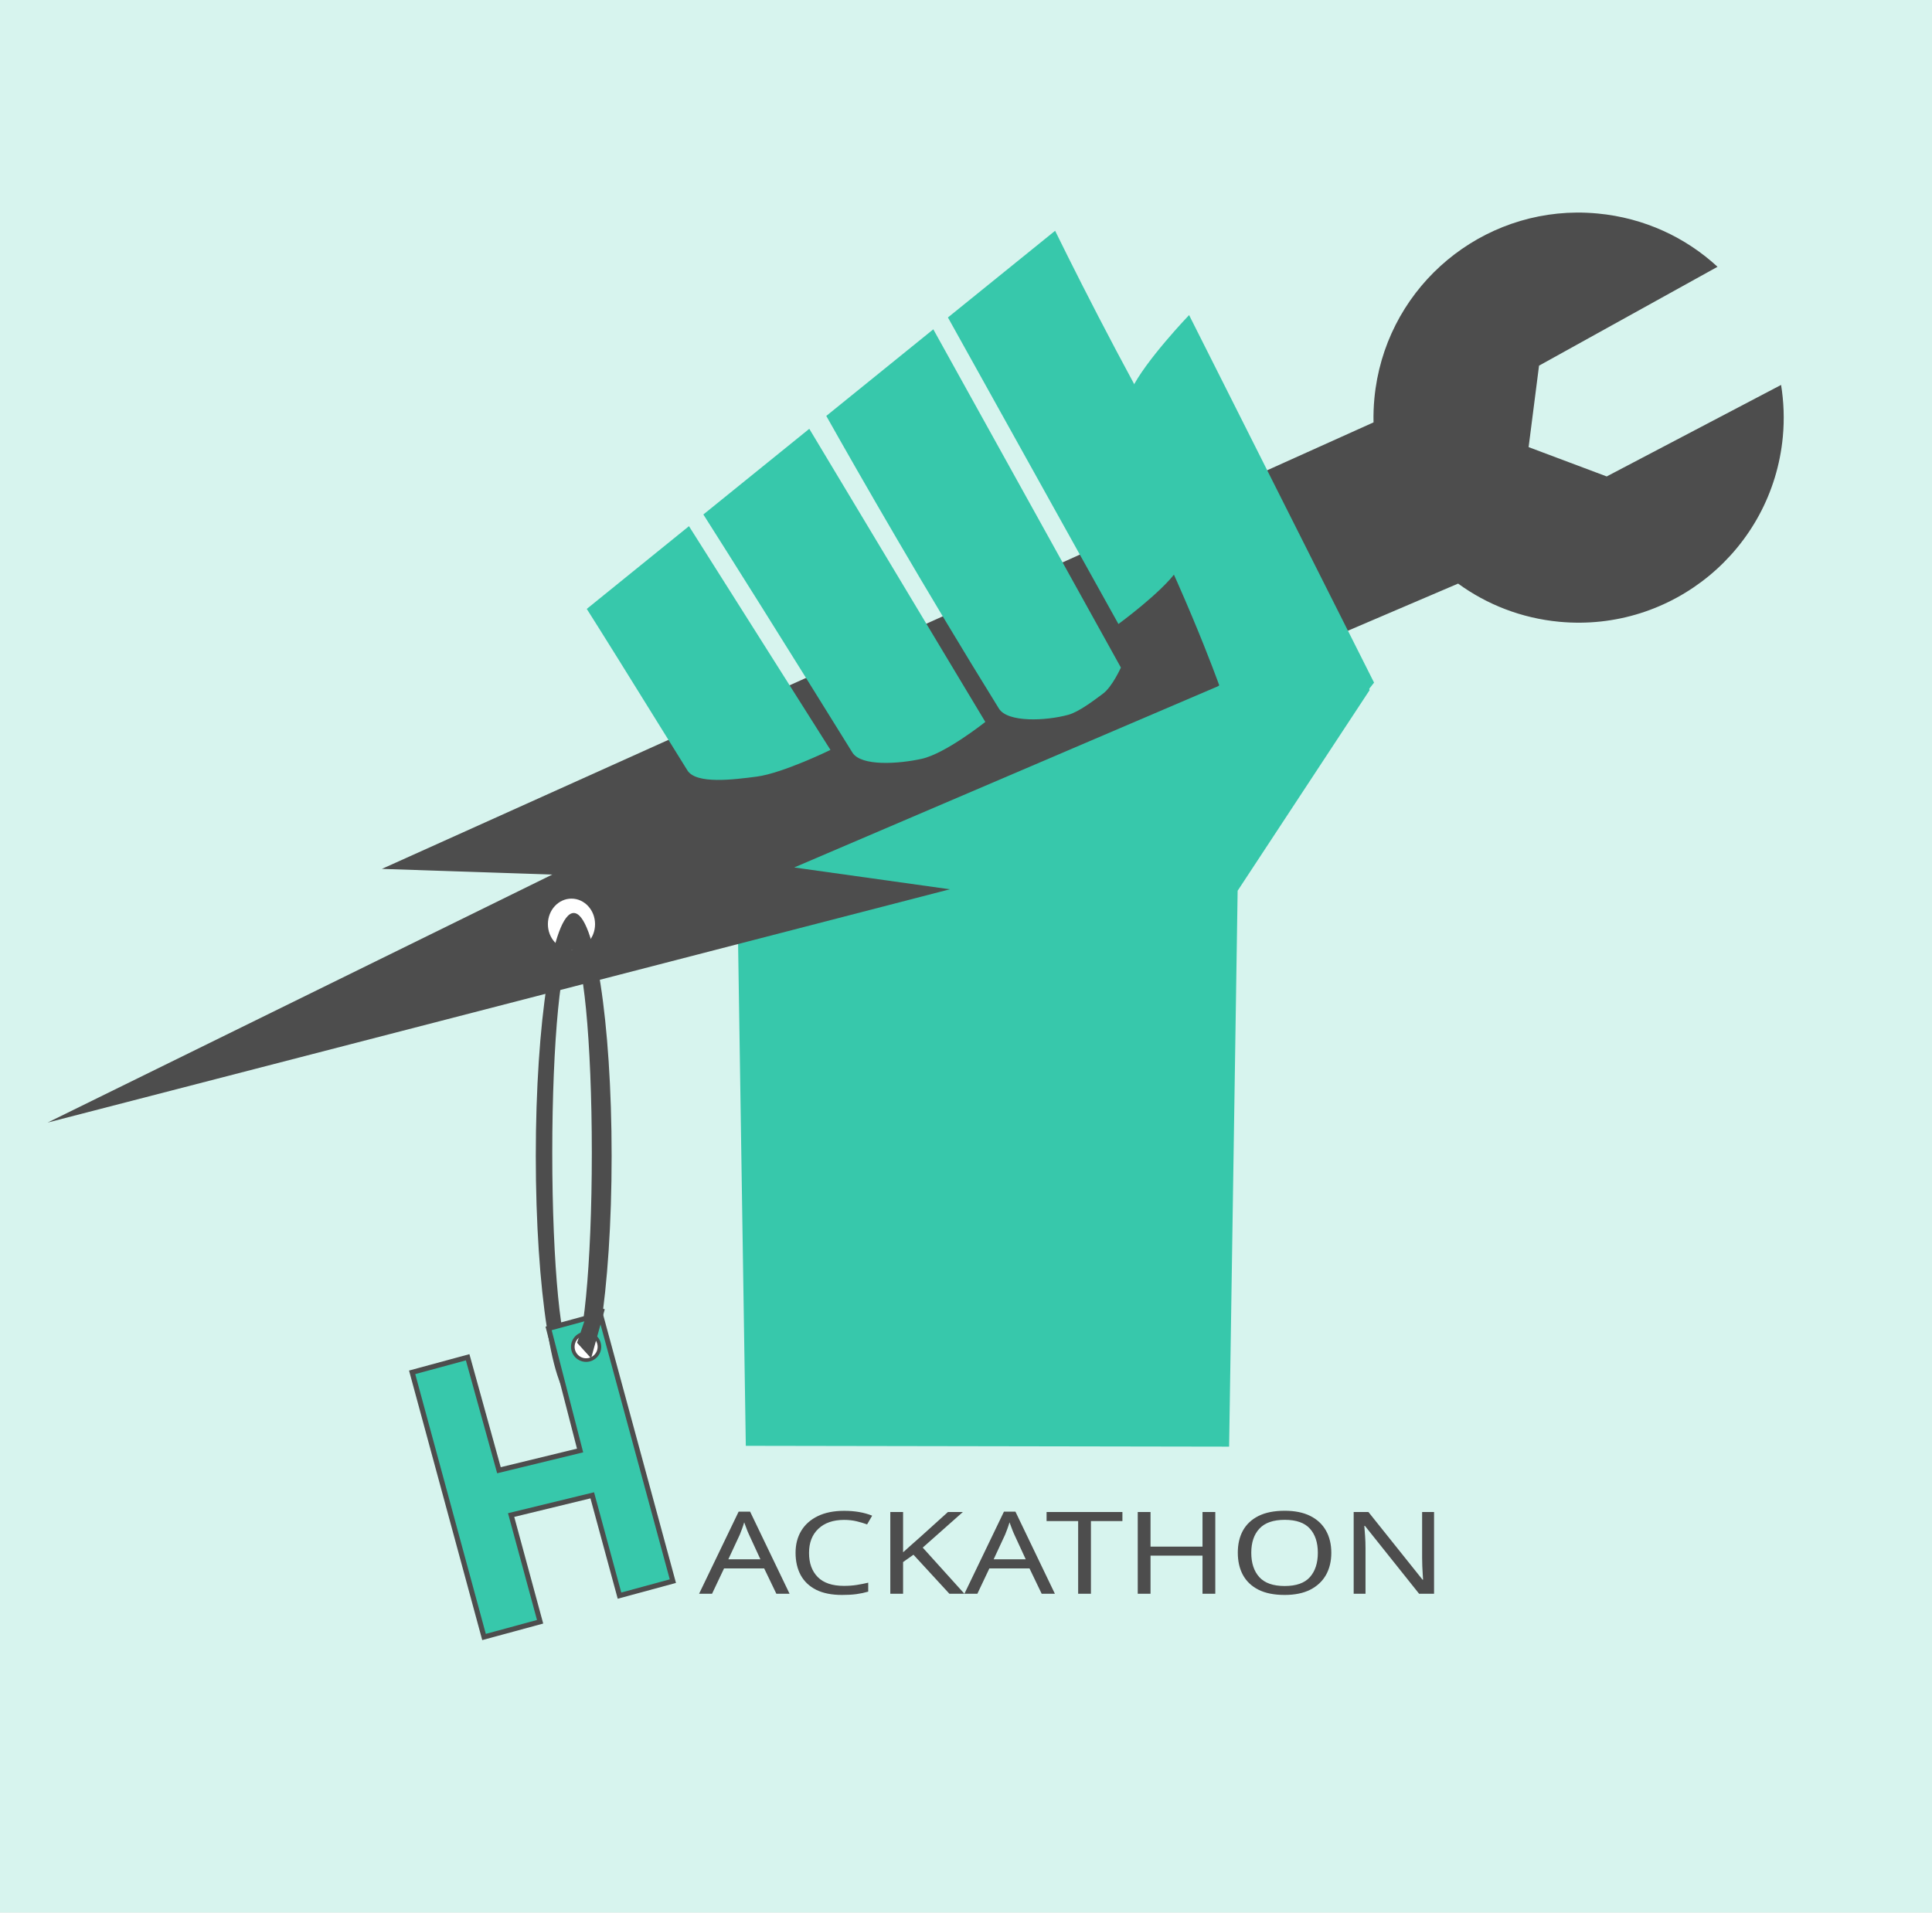
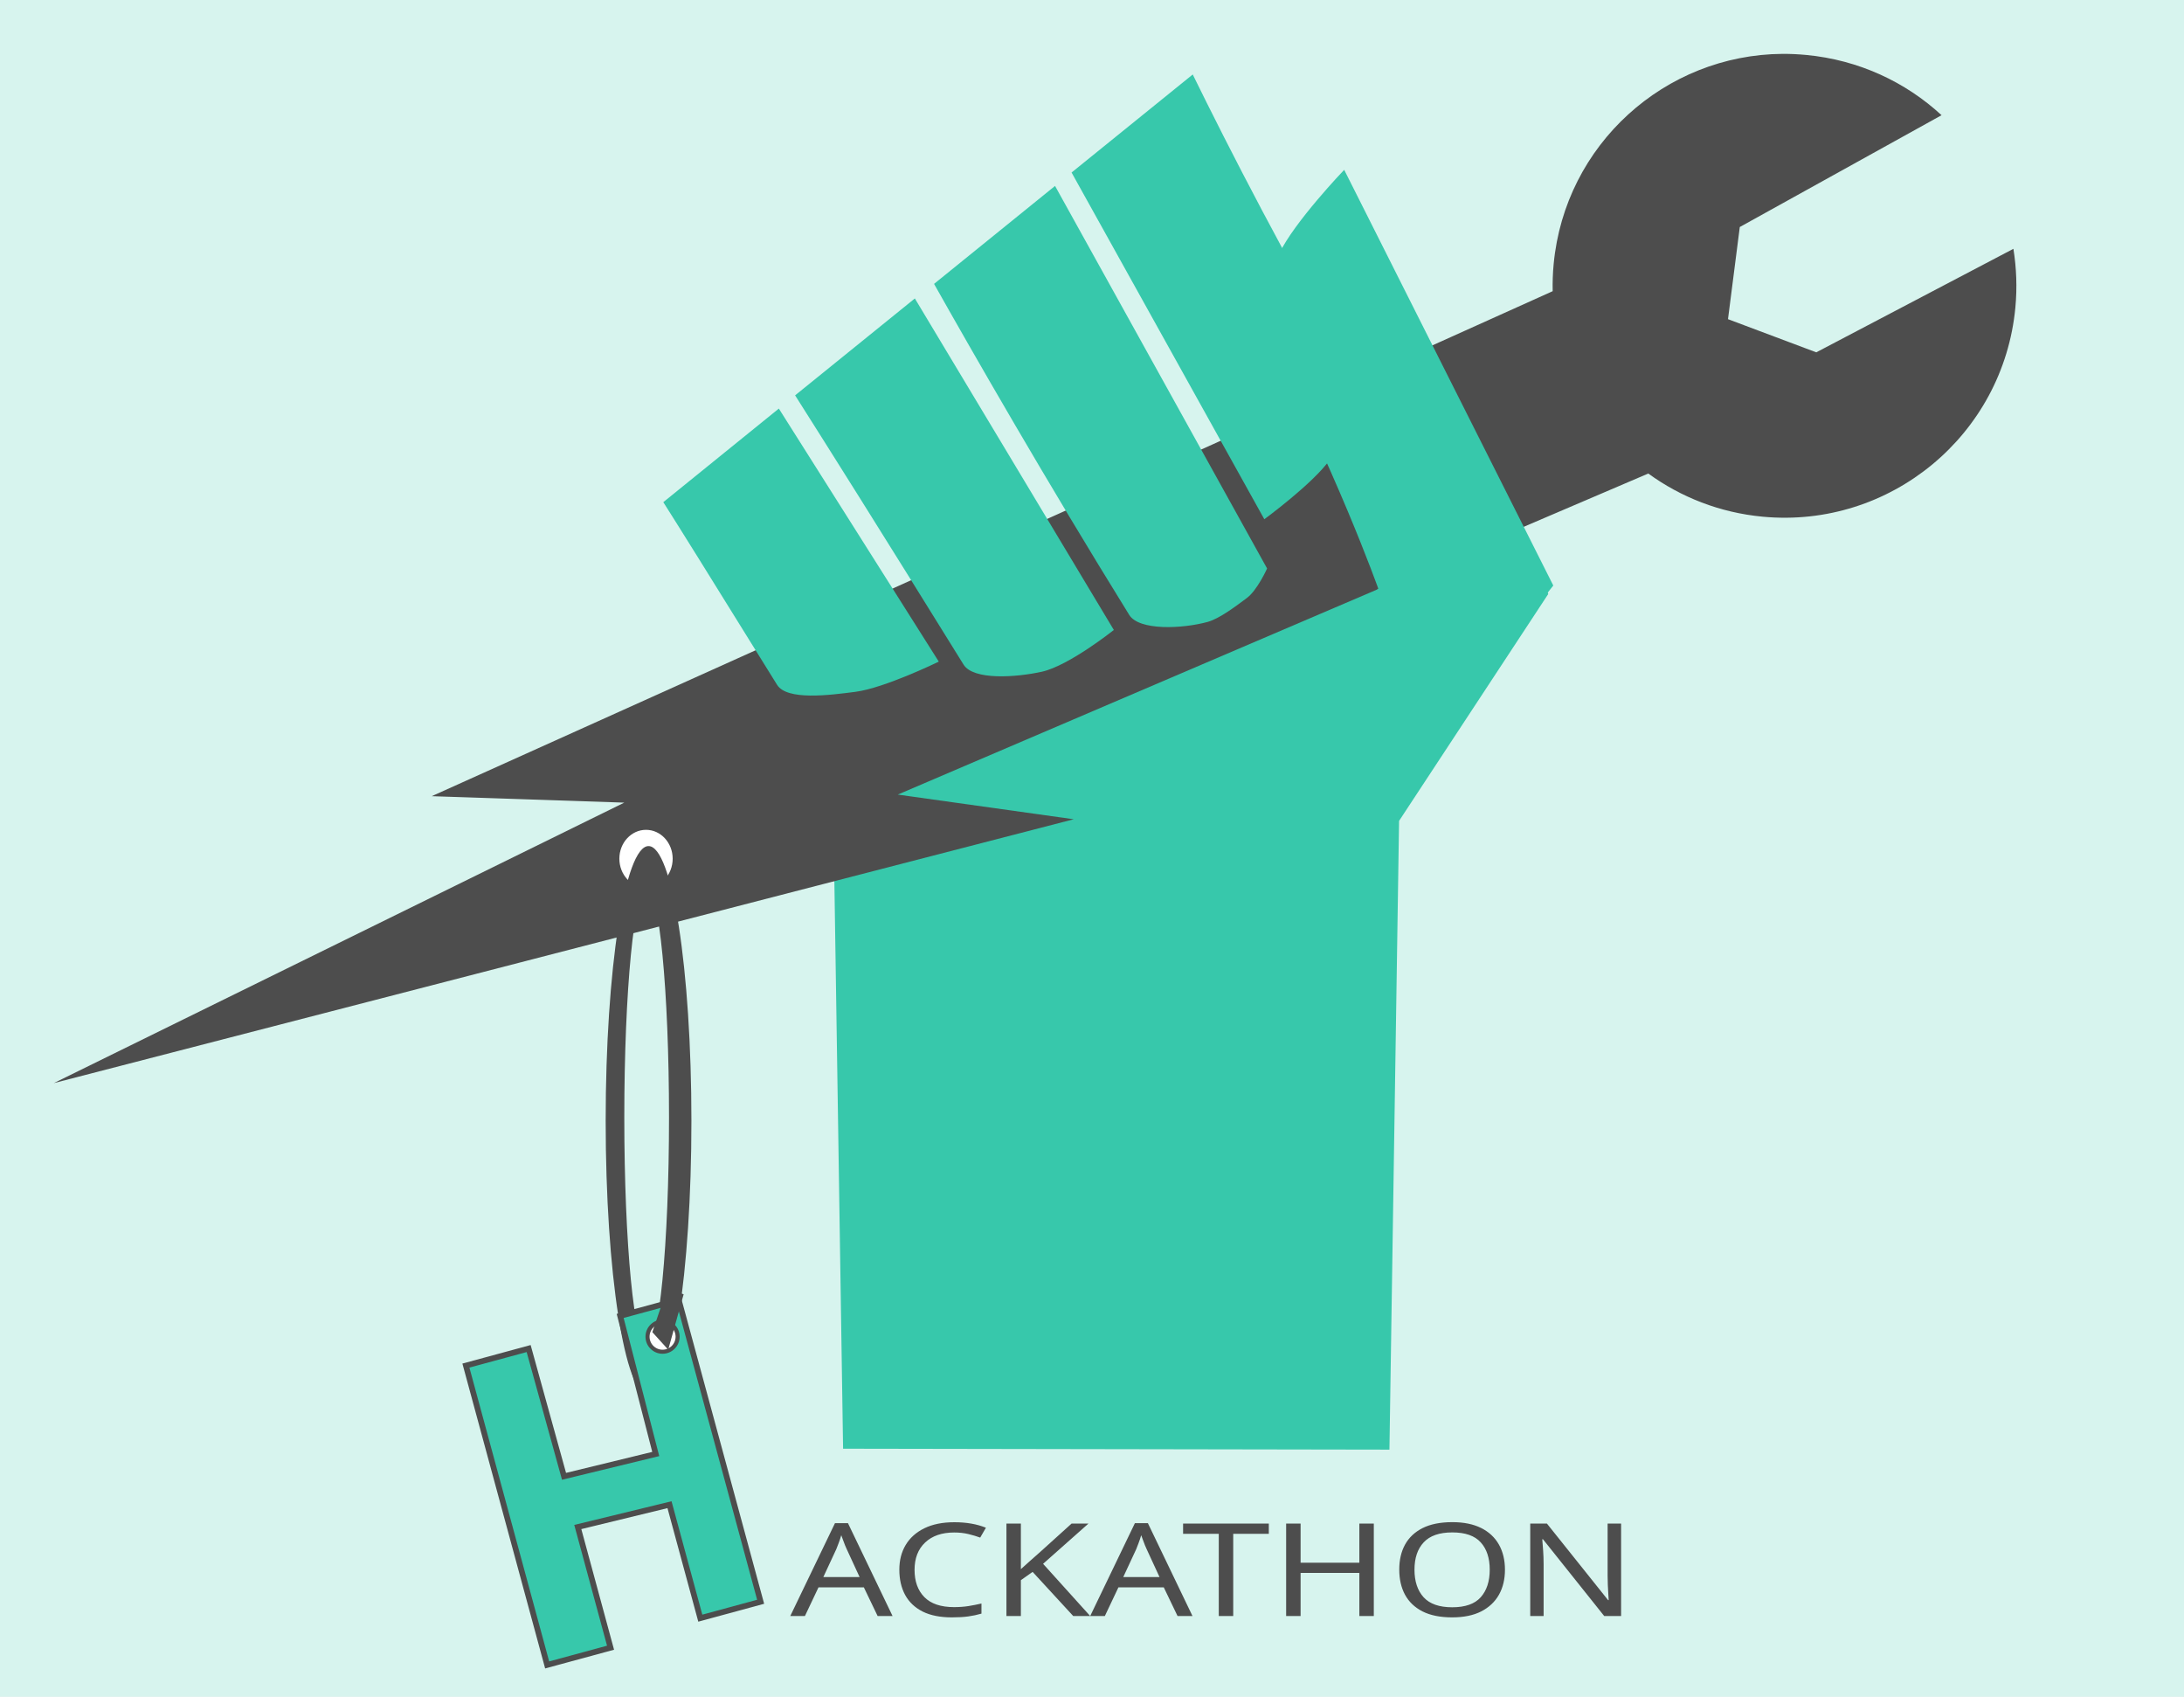
- <svg xmlns="http://www.w3.org/2000/svg" width="550.854" height="545.427" id="svg2" version="1.1">
+ <svg xmlns="http://www.w3.org/2000/svg" width="550.854" height="427.839" id="svg2" version="1.1">
  <defs id="defs4" />
-   <g id="layer1" transform="translate(0.9045226,-511.4577)">
+   <g id="layer1" transform="translate(0.9045213,-558.4928)">
    <g id="g3861" transform="matrix(1.406432,0,0,1.406432,-136.978,-191.9482)">
-       <rect style="color:#000000;fill:#d7f4ee;fill-opacity:1;fill-rule:evenodd;stroke:#000000;stroke-width:0;stroke-linecap:butt;stroke-linejoin:miter;stroke-miterlimit:4;stroke-opacity:1;stroke-dasharray:none;stroke-dashoffset:0;marker:none;visibility:visible;display:inline;overflow:visible;enable-background:accumulate" id="rect2999" width="550.854" height="545.427" x="-0.905" y="-0.905" transform="matrix(0.7110193,0,0,0.7110193,97.39398,500.7783)" />
+       <rect style="color:#000000;fill:#d7f4ee;fill-opacity:1;fill-rule:evenodd;stroke:#000000;stroke-width:0;stroke-linecap:butt;stroke-linejoin:miter;stroke-miterlimit:4;stroke-opacity:1;stroke-dasharray:none;stroke-dashoffset:0;marker:none;visibility:visible;display:inline;overflow:visible;enable-background:accumulate" id="rect2999" width="391.668" height="304.202" x="96.751" y="533.578" />
      <path id="path3774" d="m 246.049,669.906 1.897,123.404 97.979,0.166 1.728,-112.723 26.753,-40.677 -10.551,-27.118 z" style="fill:#37c8ab;stroke:#000000;stroke-width:0;stroke-linecap:butt;stroke-linejoin:miter;stroke-miterlimit:4;stroke-opacity:1;stroke-dasharray:none" />
      <path id="path3755" d="m 416.416,543.237 c -21.074,0.15 -39.017,16.24 -41.039,37.674 -0.155,1.64 -0.212,3.264 -0.176,4.872 l -201.03,90.54 34.533,1.154 -102.302,50.286 182.906,-47.305 -31.553,-4.423 134.592,-57.561 c 5.825,4.237 12.821,7.014 20.512,7.74 22.863,2.157 43.161,-14.635 45.318,-37.498 0.339,-3.596 0.195,-7.12 -0.353,-10.528 l -35.351,18.557 -15.832,-5.945 2.115,-16.521 36.184,-20.047 c -6.457,-5.957 -14.855,-9.912 -24.277,-10.801 -1.429,-0.135 -2.842,-0.202 -4.247,-0.192 z" style="fill:#4d4d4d;stroke:#000000;stroke-width:0;stroke-linecap:butt;stroke-linejoin:miter;stroke-miterlimit:4;stroke-opacity:1;stroke-dasharray:none" />
      <path id="path3778" d="m 347.983,673.4 27.327,-34.848 -37.499,-74.527 c 0,0 -8.952,9.333 -11.681,15.075 -1.979,4.165 -4.901,10.14 -3.126,13.475 13.231,24.869 20.918,46.529 20.918,46.529 l -21.369,20.392 z" style="fill:#37c8ab;stroke:#000000;stroke-width:0;stroke-linecap:butt;stroke-linejoin:miter;stroke-miterlimit:4;stroke-opacity:1;stroke-dasharray:none" />
      <path id="path3780" d="m 236.424,606.83 -20.72,16.778 c 2.411,3.8 7.609,12.092 20.399,32.739 1.774,2.864 9.392,1.871 14.054,1.266 5.257,-0.682 14.951,-5.416 14.951,-5.416 l -28.684,-45.366 z" style="fill:#37c8ab;stroke:#000000;stroke-width:0;stroke-linecap:butt;stroke-linejoin:miter;stroke-miterlimit:4;stroke-opacity:1;stroke-dasharray:none" />
      <path id="path3784" d="m 260.814,587.087 -21.473,17.371 c 5.46,8.606 15.56,24.624 30.207,48.266 1.774,2.864 9.464,2.297 14.054,1.282 4.852,-1.073 12.9,-7.484 12.9,-7.484 l -35.687,-59.436 z" style="fill:#37c8ab;stroke:#000000;stroke-width:0;stroke-linecap:butt;stroke-linejoin:miter;stroke-miterlimit:4;stroke-opacity:1;stroke-dasharray:none" />
      <path id="path3788" d="m 285.957,566.912 -21.697,17.563 c 6.894,12.24 19.966,35.075 34.998,59.34 1.774,2.864 9.518,2.503 14.054,1.266 2.15,-0.586 5.177,-2.901 7.051,-4.295 1.874,-1.393 3.622,-5.288 3.622,-5.288 L 285.957,566.912 z" style="fill:#37c8ab;stroke:#000000;stroke-width:0;stroke-linecap:butt;stroke-linejoin:miter;stroke-miterlimit:4;stroke-opacity:1;stroke-dasharray:none" />
      <path id="path3792" d="m 310.651,546.929 -21.73,17.579 34.565,62.16 c 0,0 8.722,-6.373 11.778,-10.705 2.71,-3.841 7.137,-10.107 5.432,-13.012 -13.133,-22.379 -23.815,-43.325 -30.046,-56.022 z" style="fill:#37c8ab;stroke:#000000;stroke-width:0;stroke-linecap:butt;stroke-linejoin:miter;stroke-miterlimit:4;stroke-opacity:1;stroke-dasharray:none" />
      <path transform="matrix(0.4172156,0,0,0.4519836,139.4268,345.335)" d="m 186.852,757.101 c 0,6.328 -5.13,11.458 -11.458,11.458 -6.328,0 -11.458,-5.13 -11.458,-11.458 0,-6.328 5.13,-11.458 11.458,-11.458 6.328,0 11.458,5.13 11.458,11.458 z" id="path3809" style="fill:#ffffff;fill-opacity:1;fill-rule:evenodd;stroke:#ffffff;stroke-width:0;stroke-linecap:round;stroke-linejoin:miter;stroke-miterlimit:4;stroke-opacity:1;stroke-dasharray:none" />
      <path id="path3813" d="m 213.057,685.268 c -4.244,0 -7.688,22.065 -7.688,49.274 0,27.208 3.444,49.263 7.688,49.263 4.244,0 7.688,-22.054 7.688,-49.263 0,-27.208 -3.444,-49.274 -7.688,-49.274 z m -0.332,7.484 c 2.214,0 4.004,18.428 4.004,41.159 0,22.731 -1.79,41.159 -4.004,41.159 -2.214,0 -4.016,-18.428 -4.016,-41.159 0,-22.731 1.802,-41.159 4.016,-41.159 z" style="fill:#4d4d4d;fill-opacity:1;fill-rule:evenodd;stroke:#ffffff;stroke-width:0;stroke-linecap:round;stroke-linejoin:miter;stroke-miterlimit:4;stroke-opacity:1;stroke-dasharray:none" />
      <path id="path3822" d="m 180.304,778.408 14.571,53.668 11.369,-3.087 -5.875,-21.64 16.448,-4.001 5.523,20.342 10.82,-2.938 -14.689,-54.101 -10.504,2.852 6.382,24.756 -16.448,4.001 -6.345,-22.907 z" style="fill:#37c8ab;stroke:#4d4d4d;stroke-width:1.026;stroke-linecap:butt;stroke-linejoin:miter;stroke-miterlimit:4;stroke-opacity:1;stroke-dasharray:none" />
      <path style="fill:#ffffff;fill-opacity:1;fill-rule:evenodd;stroke:#4d4d4d;stroke-width:2;stroke-linecap:round;stroke-linejoin:miter;stroke-miterlimit:4;stroke-opacity:1;stroke-dasharray:none" id="path3877" d="m 403.19,660.269 c 0,4.086 -3.312,7.398 -7.398,7.398 -4.086,0 -7.398,-3.312 -7.398,-7.398 0,-4.086 3.312,-7.398 7.398,-7.398 4.086,0 7.398,3.312 7.398,7.398 z" transform="matrix(0.3646045,0,0,0.3646045,71.26497,532.4899)" />
      <path id="path3824" d="m 216.365,764.671 -2.626,7.742 2.845,3.142 2.768,-9.935 z" style="fill:#4d4d4d;stroke:#000000;stroke-width:0;stroke-linecap:butt;stroke-linejoin:miter;stroke-miterlimit:4;stroke-opacity:1;stroke-dasharray:none" />
      <text transform="scale(1.11296,0.8985046)" id="text3826" y="916.314" x="214.271" style="font-size:25.844px;font-style:normal;font-weight:normal;line-height:125%;letter-spacing:0px;word-spacing:0px;fill:#4d4d4d;fill-opacity:1;stroke:none;font-family:Sans" xml:space="preserve">
        <tspan y="916.314" x="214.271" id="tspan3828">ACKATHON</tspan>
      </text>
    </g>
  </g>
</svg>
